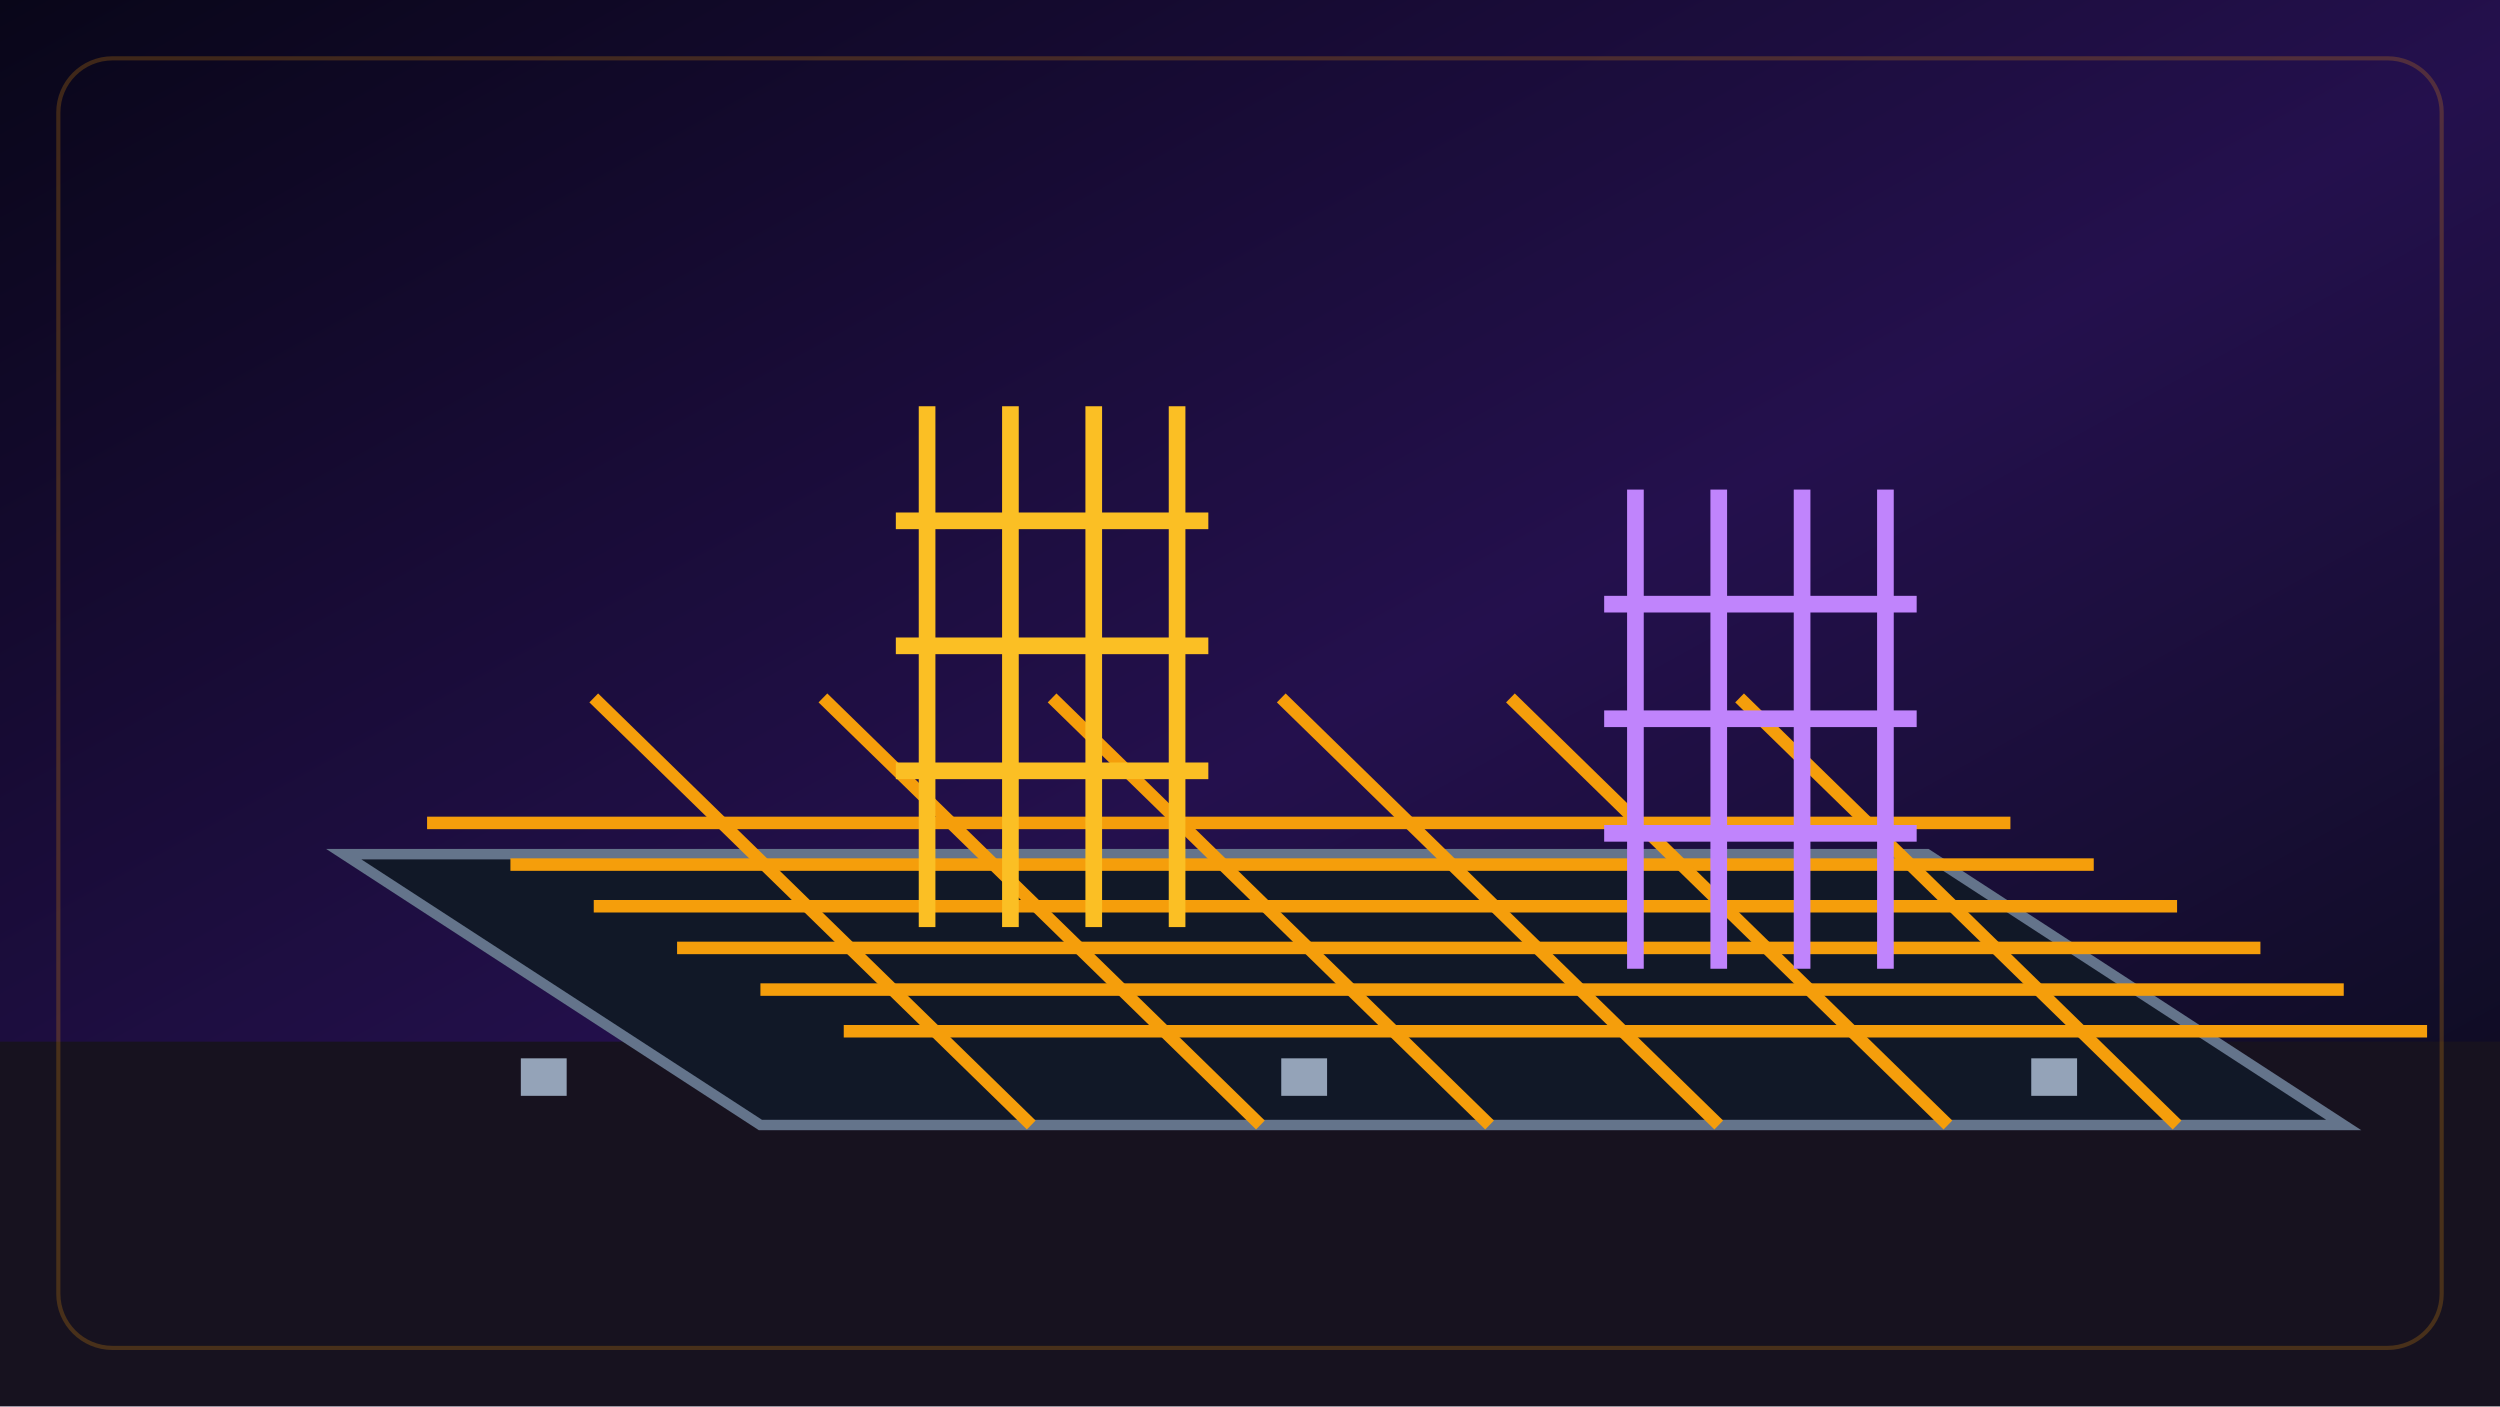
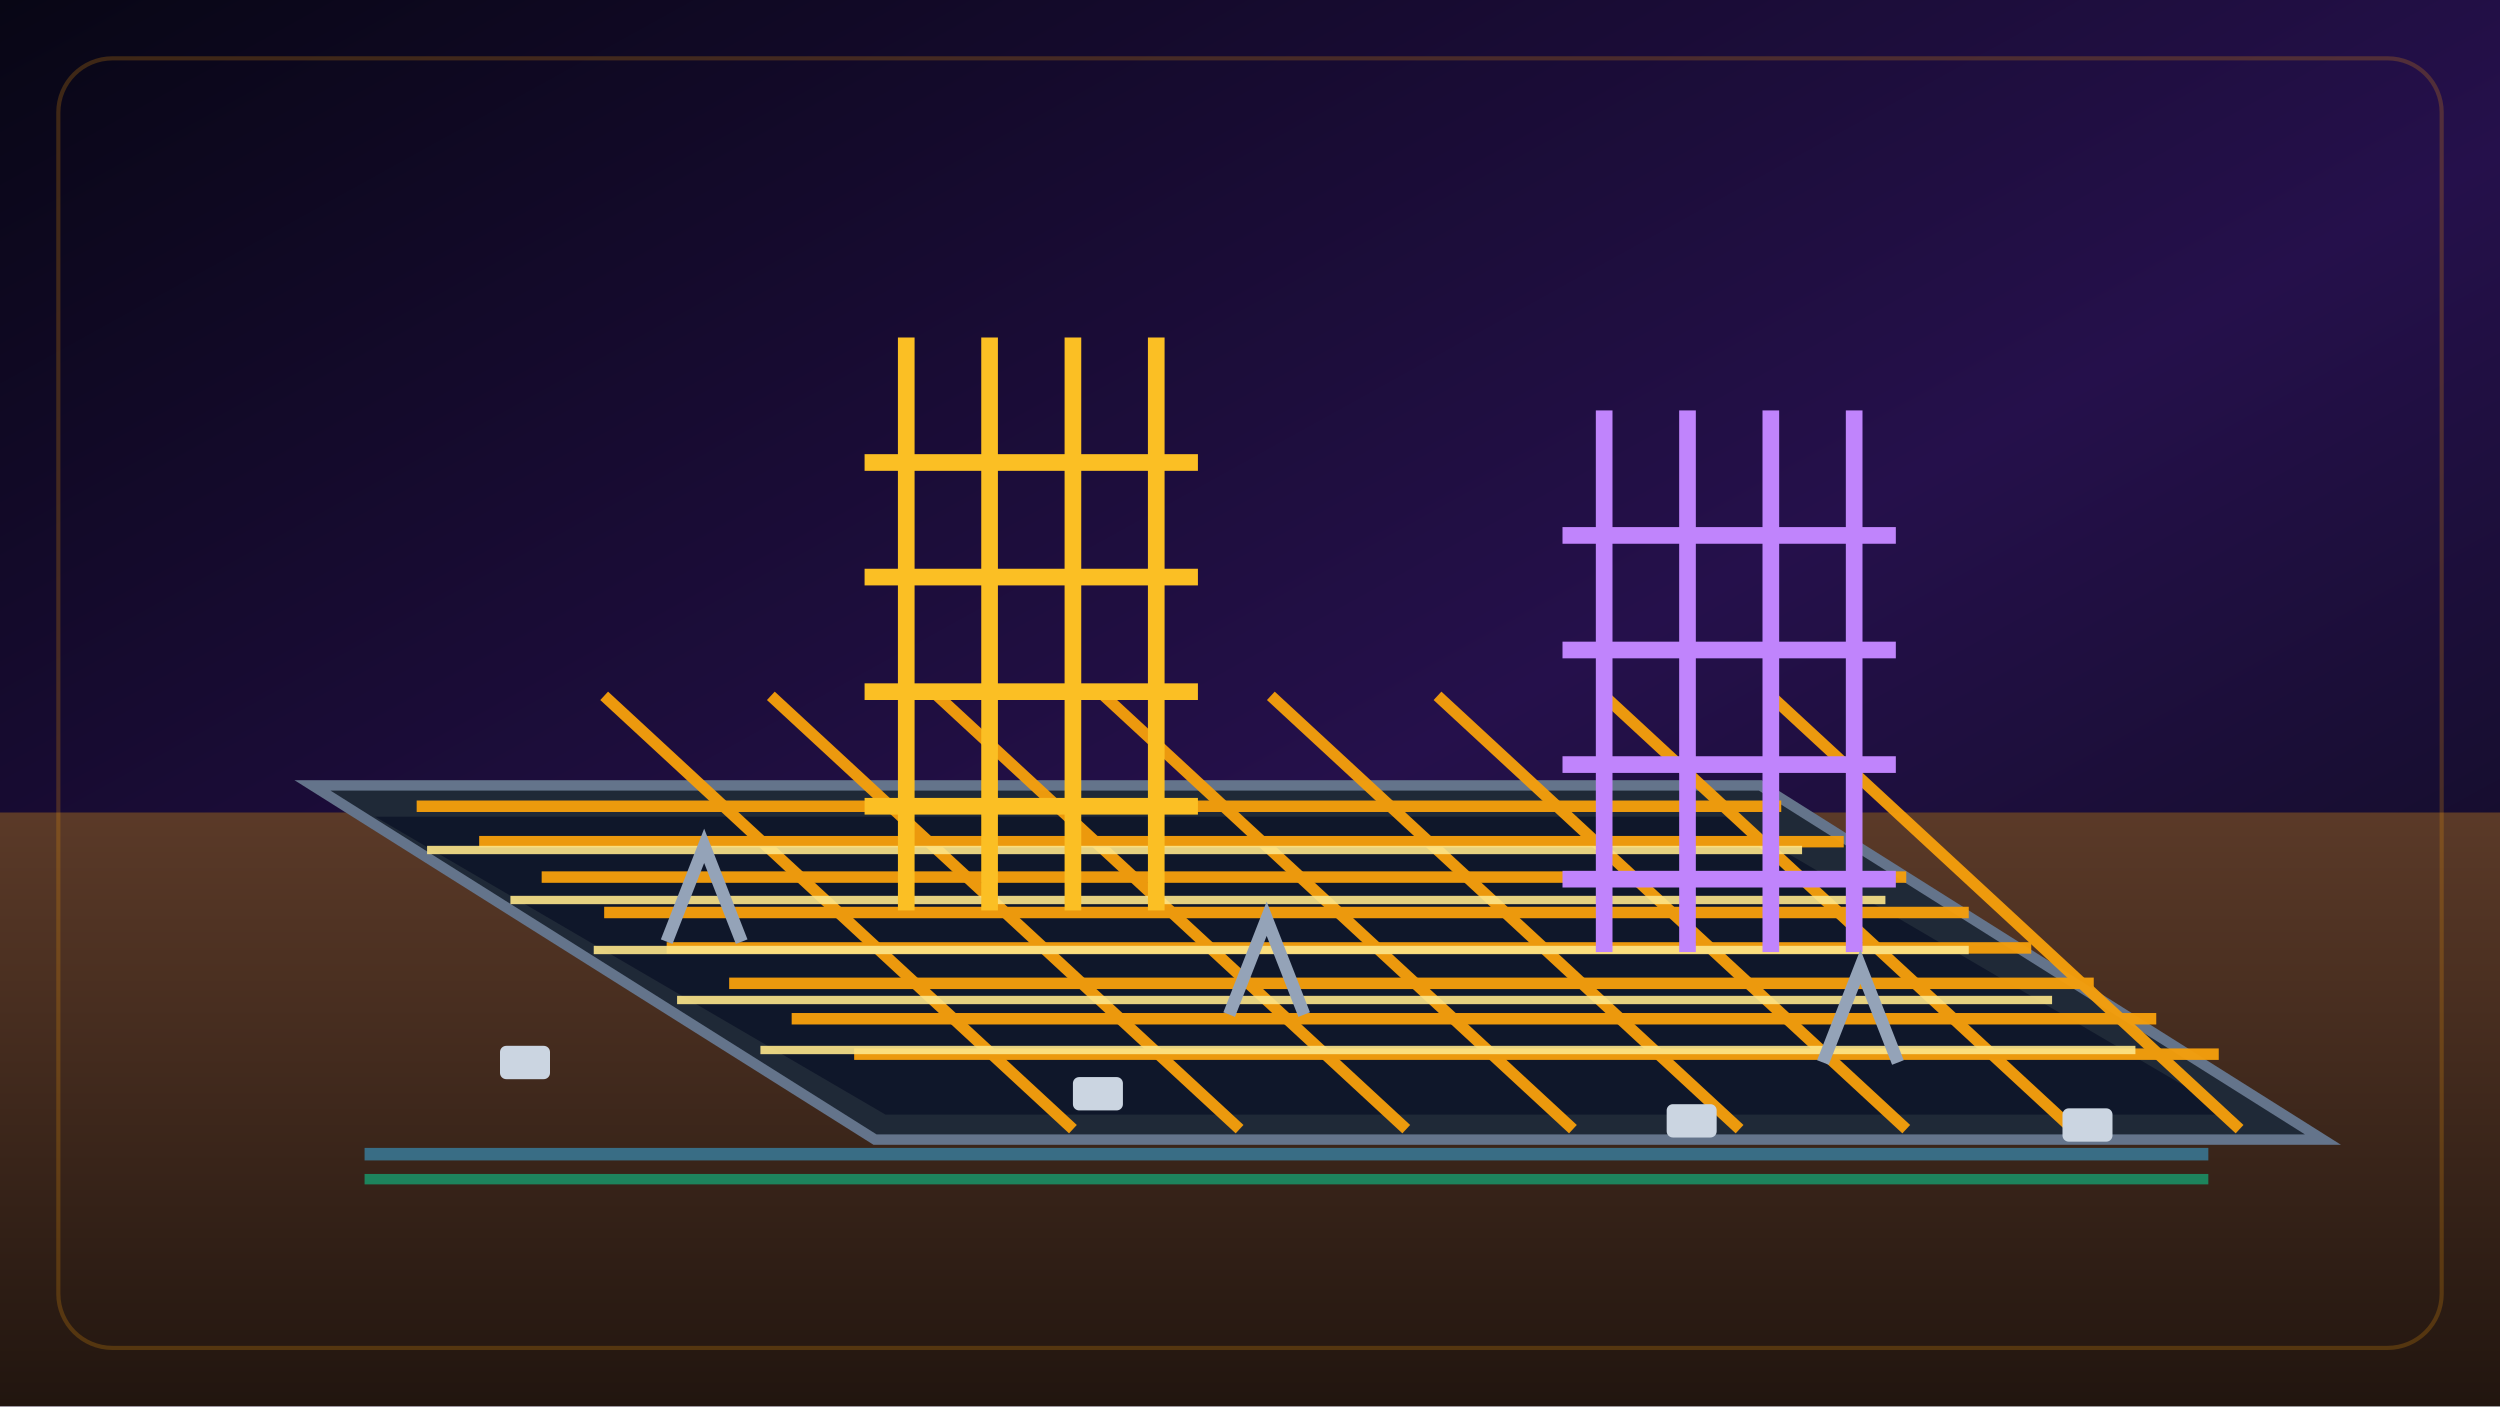
<svg xmlns="http://www.w3.org/2000/svg" viewBox="0 0 1200 675">
  <defs>
-     <linearGradient id="b" x1="0" y1="0" x2="1" y2="1">
-       <stop stop-color="#090619" />
-       <stop offset=".52" stop-color="#24104d" />
-       <stop offset="1" stop-color="#080b16" />
+     <linearGradient id="bg" x1="0" y1="0" x2="1" y2="1">
+       <stop stop-color="#080615" />
+       <stop offset=".55" stop-color="#25104b" />
+       <stop offset="1" stop-color="#090b16" />
+     </linearGradient>
+     <linearGradient id="pit" x1="0" y1="0" x2="0" y2="1">
+       <stop stop-color="#5b3a28" />
+       <stop offset="1" stop-color="#21150f" />
    </linearGradient>
  </defs>
-   <rect width="1200" height="675" fill="url(#b)" />
-   <rect y="500" width="1200" height="175" fill="#17121f" />
-   <g transform="translate(95 110)">
-     <polygon points="70,300 830,300 1030,430 270,430" fill="#111827" stroke="#64748b" stroke-width="5" />
-     <g stroke="#f59e0b" stroke-width="6">
-       <path d="M110 285h760M150 305h760M190 325h760M230 345h760M270 365h760M310 385h760" />
-       <path d="M190 225l210 205M300 225l210 205M410 225l210 205M520 225l210 205M630 225l210 205M740 225l210 205" />
+   <rect width="1200" height="675" fill="url(#bg)" />
+   <path d="M0 390h1200v285H0z" fill="url(#pit)" />
+   <g transform="translate(70 92)">
+     <polygon points="80,285 775,285 1045,455 350,455" fill="#1f2937" stroke="#64748b" stroke-width="5" />
+     <polygon points="110,300 758,300 1002,443 355,443" fill="#0f172a" />
+     <g stroke="#f59e0b" stroke-width="5.5" opacity=".96">
+       <path d="M130 295h655" />
+       <path d="M160 312h655" />
+       <path d="M190 329h655" />
+       <path d="M220 346h655" />
+       <path d="M250 363h655" />
+       <path d="M280 380h655" />
+       <path d="M310 397h655" />
+       <path d="M340 414h655" />
+       <path d="M220 242l225 208" />
+       <path d="M300 242l225 208" />
+       <path d="M380 242l225 208" />
+       <path d="M460 242l225 208" />
+       <path d="M540 242l225 208" />
+       <path d="M620 242l225 208" />
+       <path d="M700 242l225 208" />
+       <path d="M780 242l225 208" />
+     </g>
+     <g stroke="#fde68a" stroke-width="4" opacity=".9">
+       <path d="M135 316h660" />
+       <path d="M175 340h660" />
+       <path d="M215 364h660" />
+       <path d="M255 388h660" />
+       <path d="M295 412h660" />
    </g>
    <g stroke="#fbbf24" stroke-width="8">
-       <path d="M350 85v250M390 85v250M430 85v250M470 85v250" />
-       <path d="M335 140h150M335 200h150M335 260h150" />
+       <path d="M365 70v275M405 70v275M445 70v275M485 70v275" />
+       <path d="M345 130h160M345 185h160M345 240h160M345 295h160" />
    </g>
    <g stroke="#c084fc" stroke-width="8">
-       <path d="M690 125v230M730 125v230M770 125v230M810 125v230" />
-       <path d="M675 180h150M675 235h150M675 290h150" />
+       <path d="M700 105v260M740 105v260M780 105v260M820 105v260" />
+       <path d="M680 165h160M680 220h160M680 275h160M680 330h160" />
    </g>
-     <g fill="#94a3b8">
-       <rect x="155" y="398" width="22" height="18" />
-       <rect x="520" y="398" width="22" height="18" />
-       <rect x="880" y="398" width="22" height="18" />
+     <g stroke="#94a3b8" stroke-width="6" fill="none">
+       <path d="M250 360l18-46 18 46" />
+       <path d="M520 395l18-46 18 46" />
+       <path d="M805 418l18-46 18 46" />
    </g>
+     <g fill="#cbd5e1">
+       <rect x="170" y="410" width="24" height="16" rx="3" />
+       <rect x="445" y="425" width="24" height="16" rx="3" />
+       <rect x="730" y="438" width="24" height="16" rx="3" />
+       <rect x="920" y="440" width="24" height="16" rx="3" />
+     </g>
+     <path d="M105 462h885" stroke="#38bdf8" stroke-width="6" opacity=".48" />
+     <path d="M105 474h885" stroke="#10b981" stroke-width="5" opacity=".65" />
  </g>
  <rect x="28" y="28" width="1144" height="619" rx="26" fill="none" stroke="#f59e0b" stroke-opacity=".22" stroke-width="2" />
</svg>
